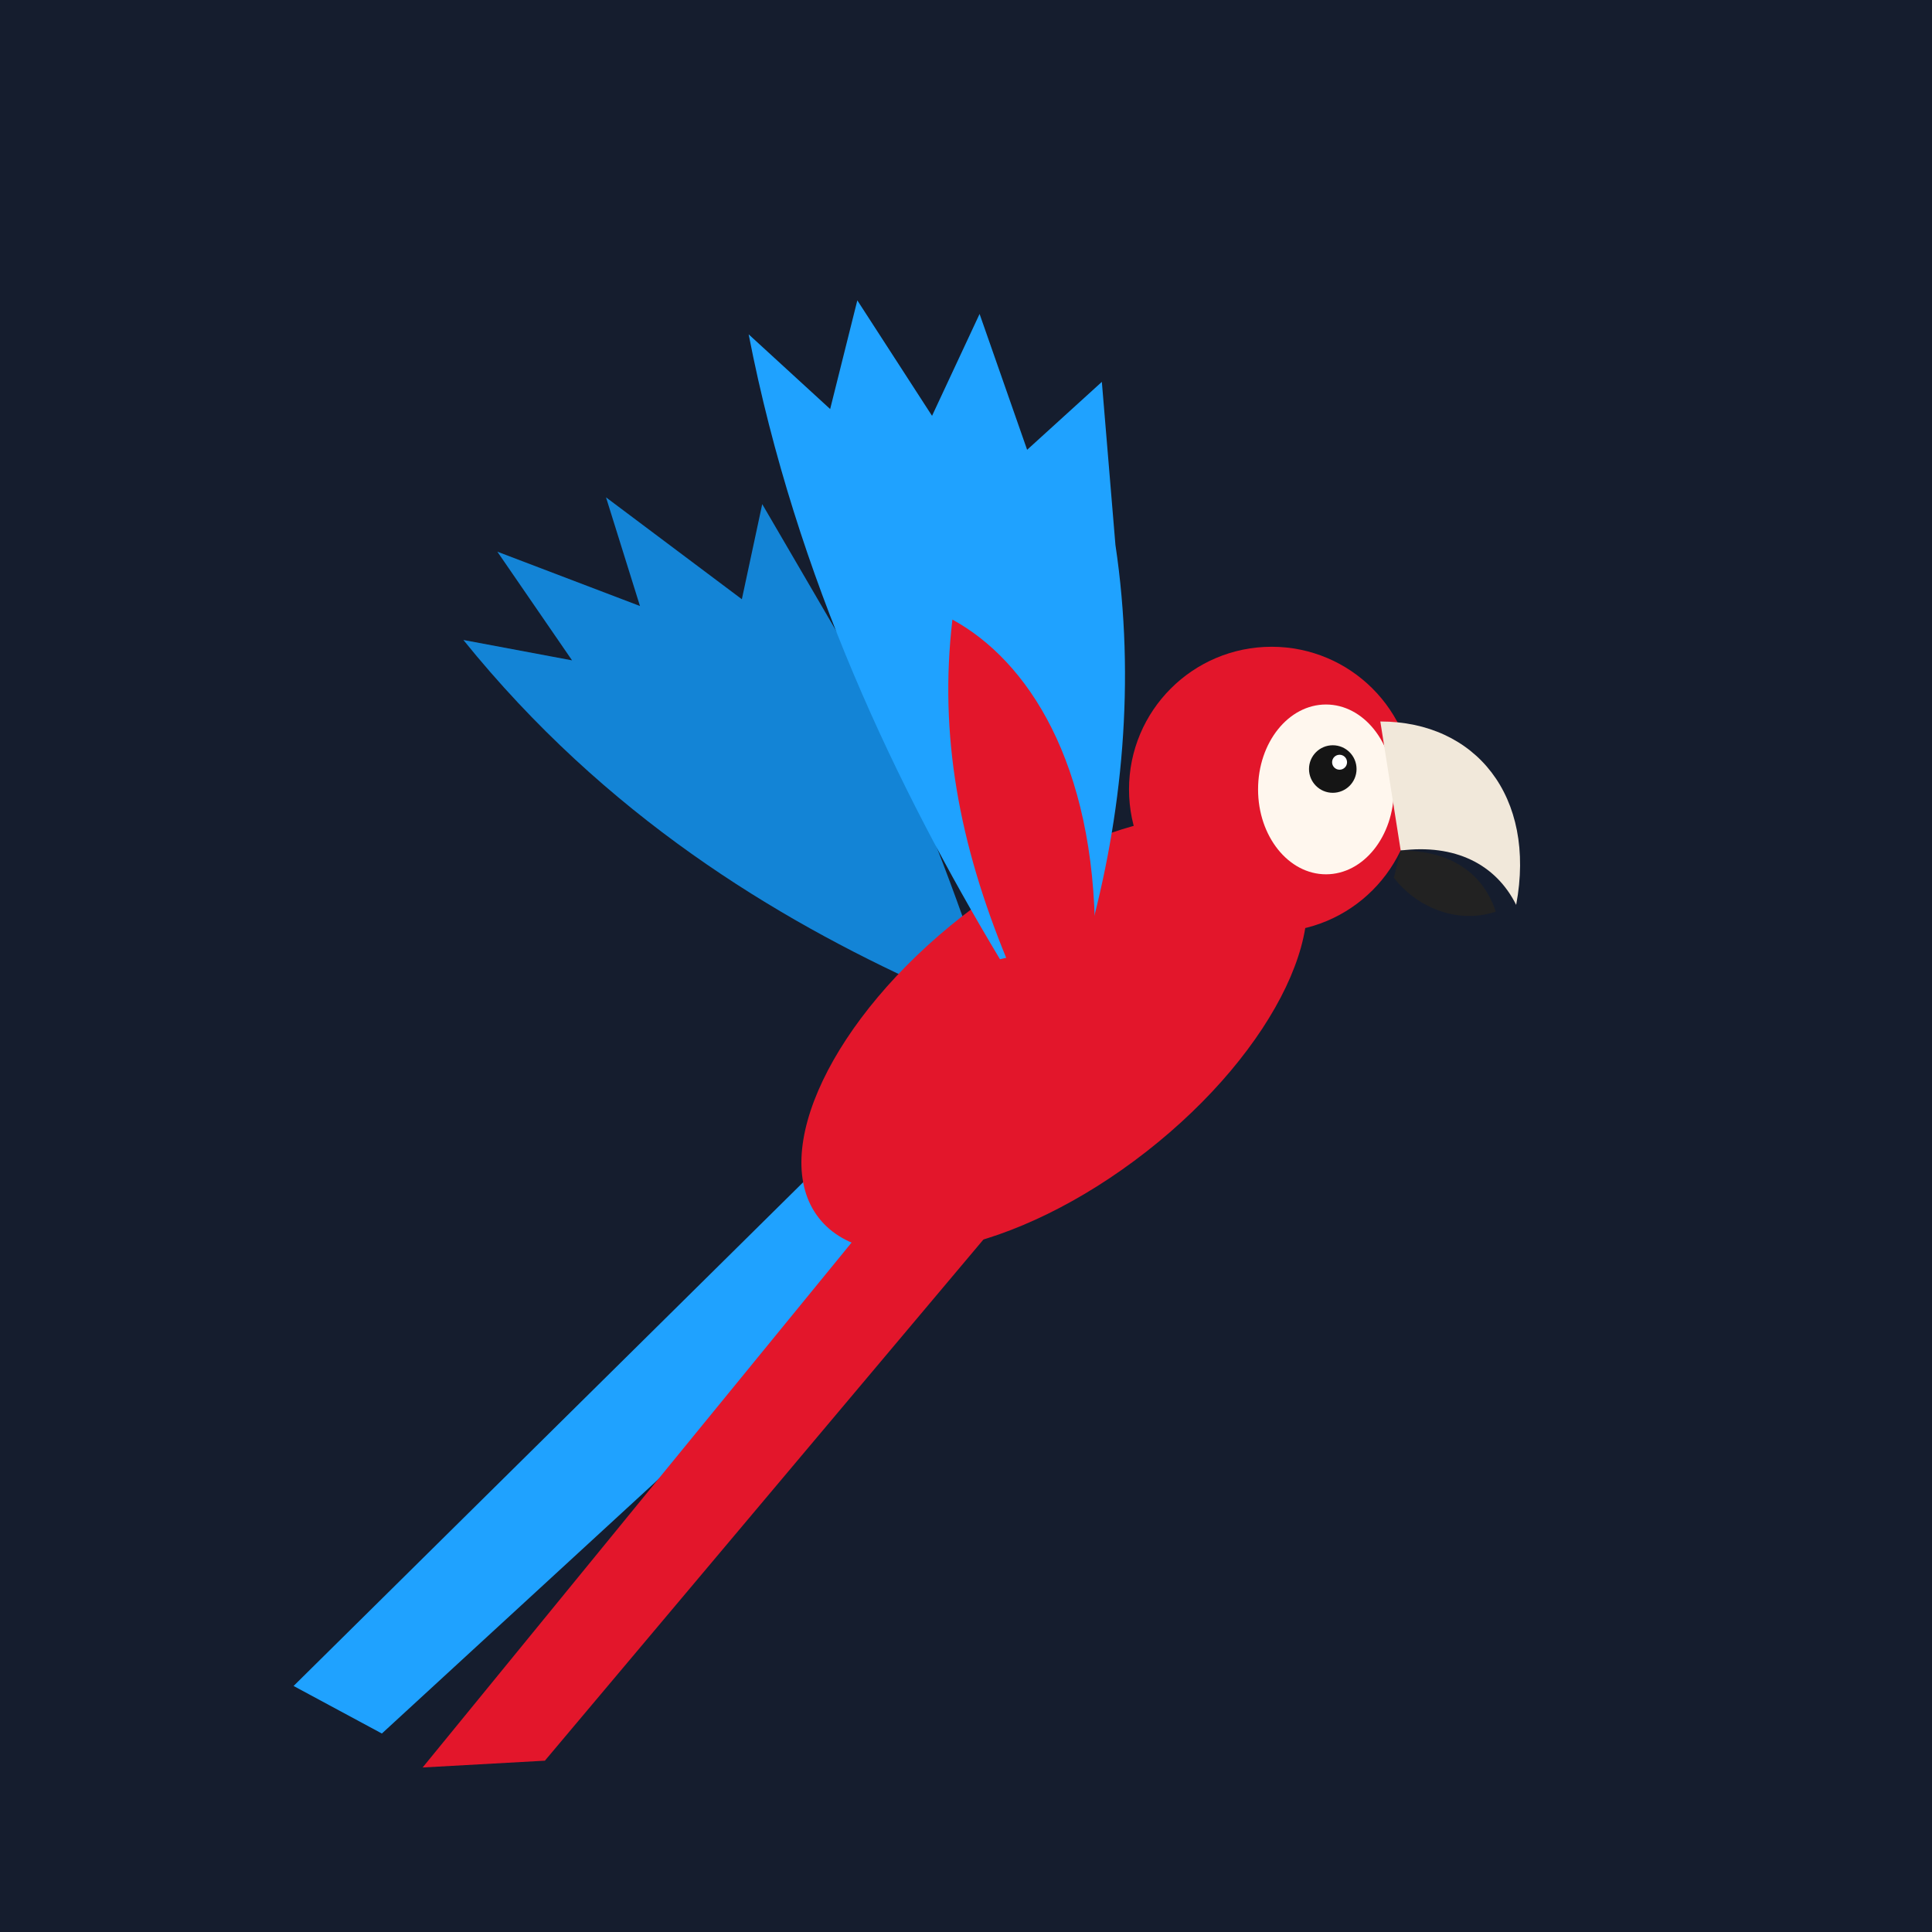
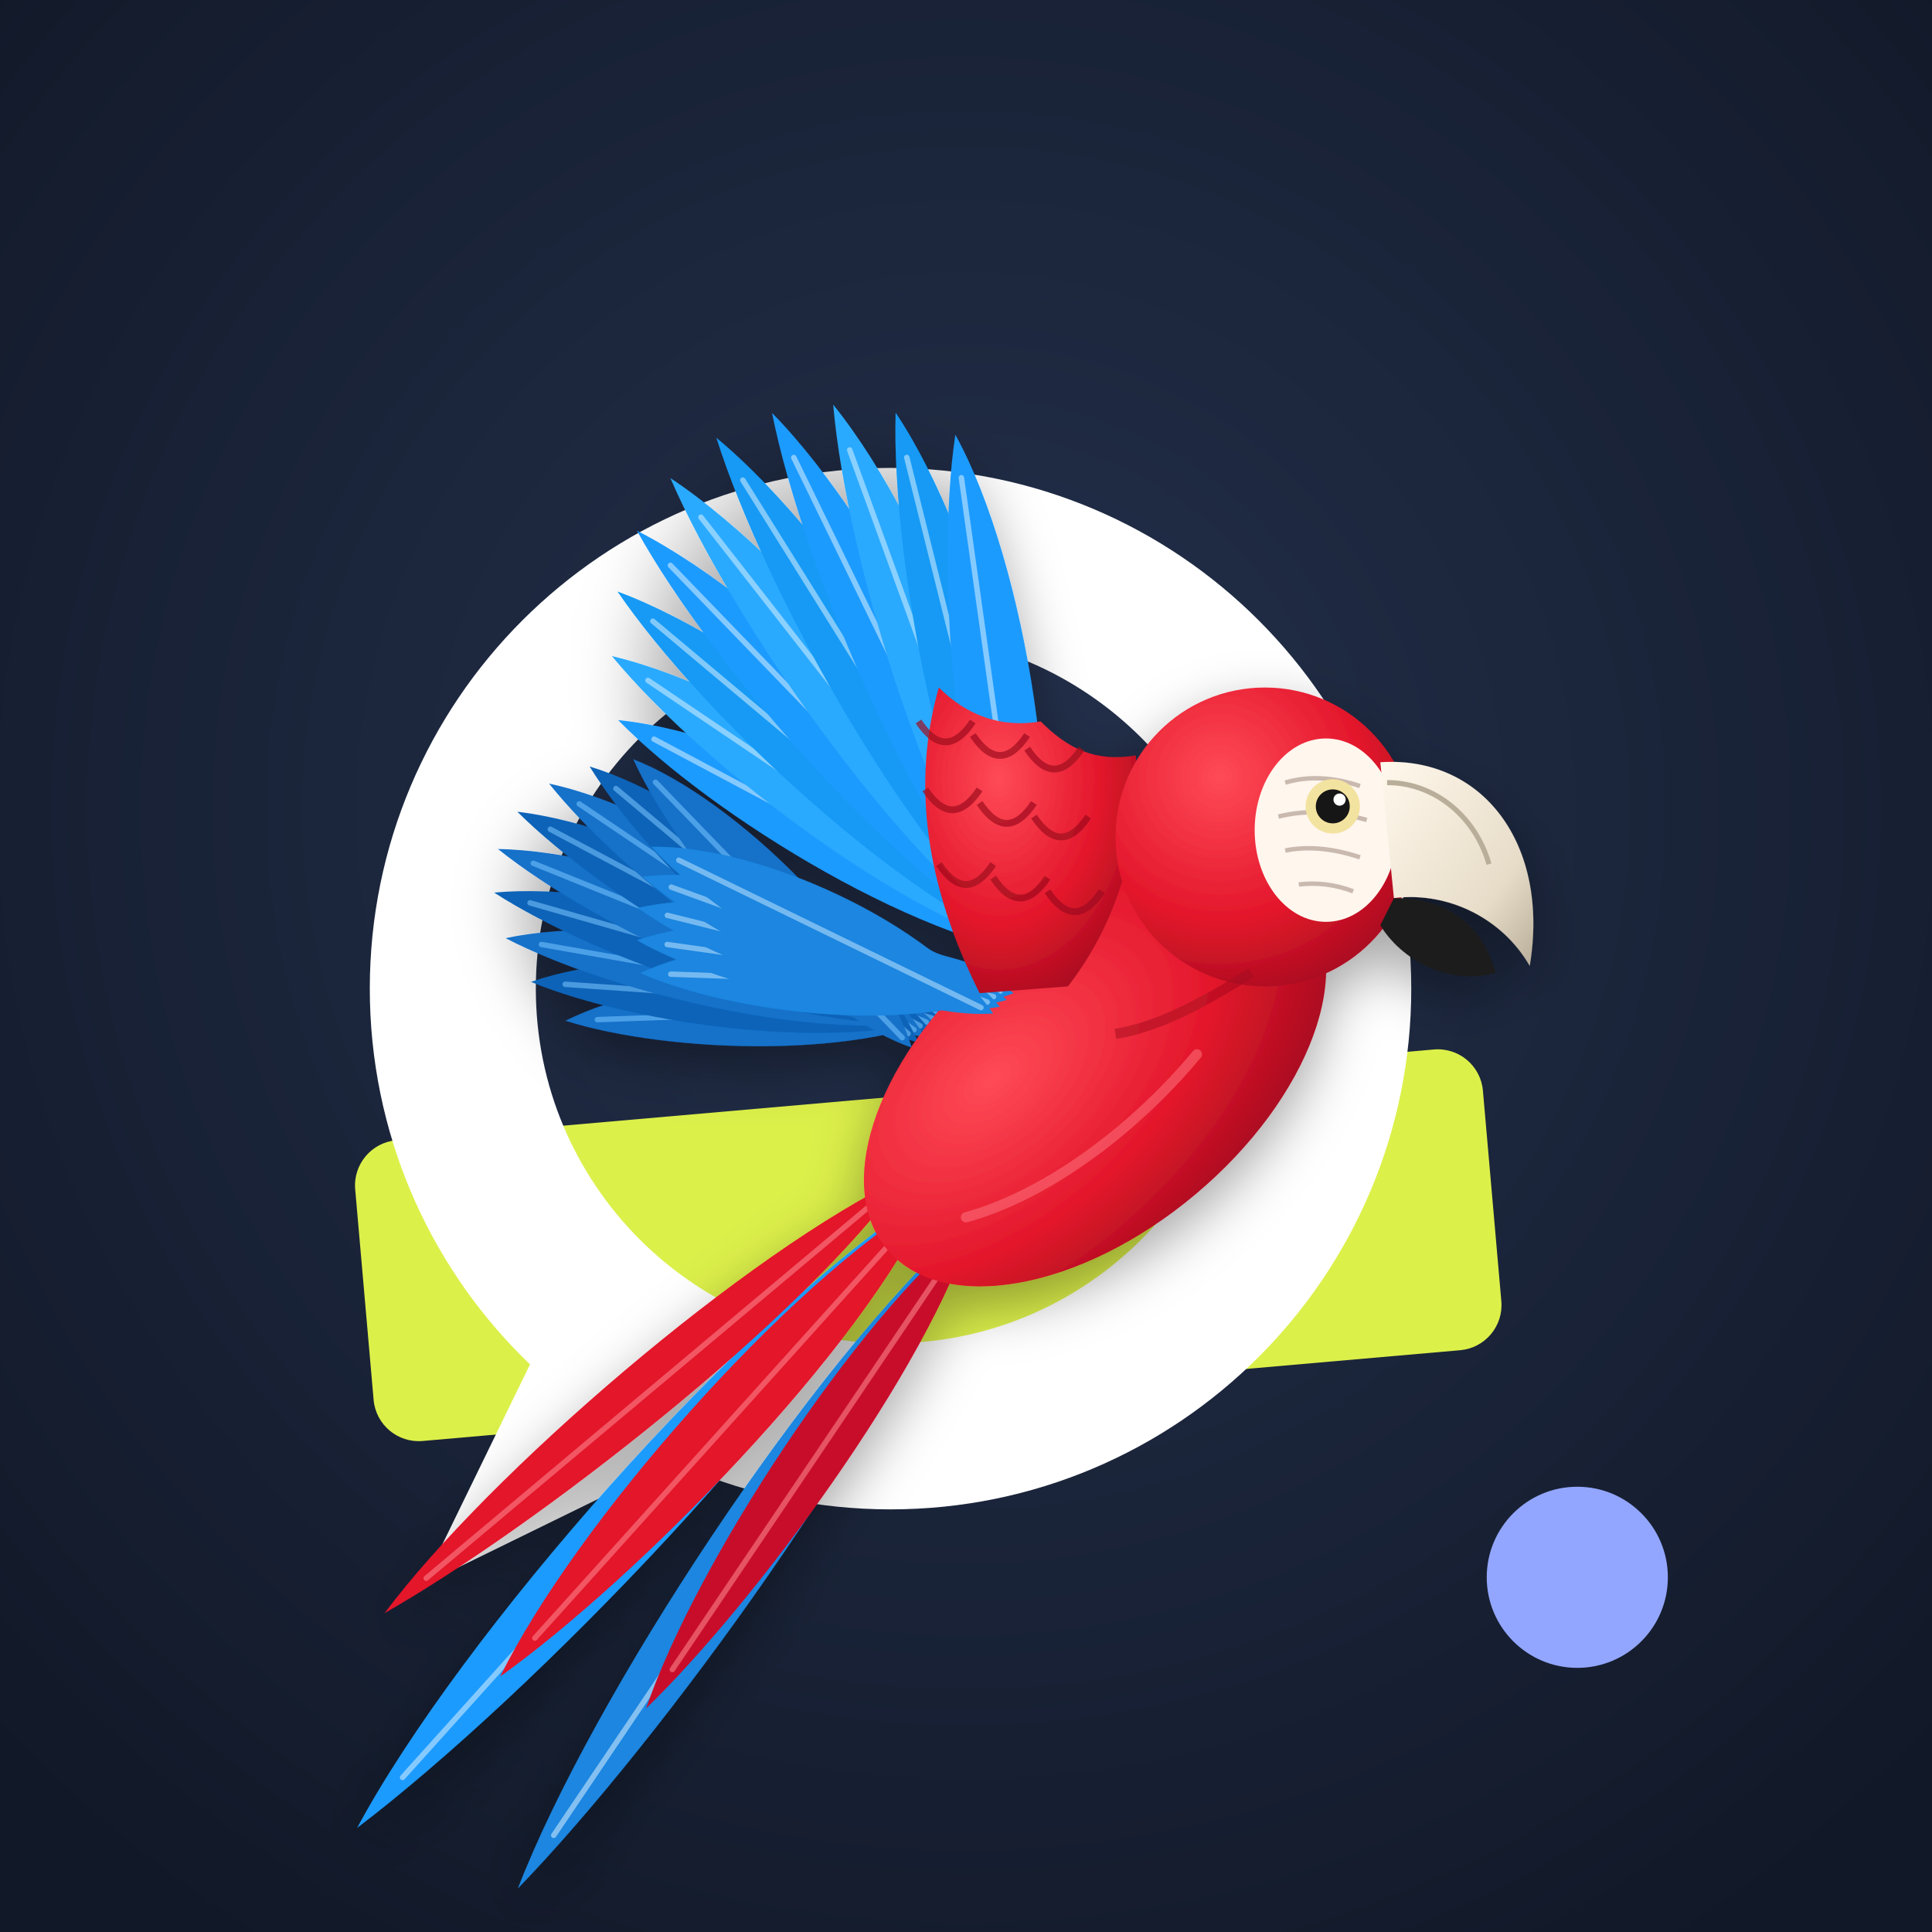
- <svg xmlns="http://www.w3.org/2000/svg" viewBox="0 0 512 512" width="512" height="512">
-   <rect width="512" height="512" fill="#151D2E" />
-   <g transform="translate(256 256) scale(0.9) translate(-256 -256)">
-     <path d="M232 296 L58 468 L84 482 L258 322 Z" fill="#1FA2FF" />
-     <path d="M248 306 L96 492 L132 490 L270 326 Z" fill="#E3162B" />
-     <path d="M244 262 C200 242 150 212 108 160 L140 166 L118 134 L160 150 L150 118 L190 148 L196 120 L224 168 C240 200 252 232 260 256 Z" fill="#1384D6" />
-     <ellipse cx="282" cy="276" rx="88" ry="44" transform="rotate(-38 282 276)" fill="#E3162B" />
-     <path d="M266 254 C236 204 206 142 192 70 L216 92 L224 60 L246 94 L260 64 L274 104 L296 84 L300 132 C306 172 302 212 292 248 Z" fill="#1FA2FF" />
-     <path d="M268 254 C254 220 248 188 252 154 C274 166 294 196 294 248 Z" fill="#E3162B" />
-     <circle cx="346" cy="204" r="42" fill="#E3162B" />
-     <ellipse cx="362" cy="204" rx="20" ry="25" fill="#FFF7EE" />
-     <circle cx="364" cy="198" r="7" fill="#151515" />
-     <circle cx="366" cy="196" r="2.2" fill="#FFFFFF" />
-     <path d="M378 184 C406 184 424 206 418 238 C412 226 400 220 384 222 Z" fill="#F1E8DA" />
-     <path d="M384 222 C398 222 408 228 412 240 C400 244 388 238 382 230 Z" fill="#222222" />
+ <svg xmlns="http://www.w3.org/2000/svg" viewBox="0 0 512 512" width="1024" height="1024">
+   <defs>
+     <radialGradient id="bg" cx="50%" cy="42%" r="70%">
+       <stop offset="0" stop-color="#24314D" />
+       <stop offset="1" stop-color="#111827" />
+     </radialGradient>
+     <filter id="soft" x="-20%" y="-20%" width="140%" height="140%">
+       <feDropShadow dx="0" dy="6" stdDeviation="8" flood-color="#000" flood-opacity=".35" />
+     </filter>
+     <radialGradient id="red" cx="35%" cy="30%" r="80%">
+       <stop offset="0" stop-color="#FF4A57" />
+       <stop offset=".6" stop-color="#E3162B" />
+       <stop offset="1" stop-color="#A10C1E" />
+     </radialGradient>
+     <linearGradient id="beak" x1="0" y1="0" x2="1" y2="1">
+       <stop offset="0" stop-color="#FFF8EC" />
+       <stop offset=".7" stop-color="#E7DCC8" />
+       <stop offset="1" stop-color="#B9AE9A" />
+     </linearGradient>
+   </defs>
+   <rect width="512" height="512" fill="url(#bg)" />
+   <rect x="96" y="290" width="300" height="80" rx="12" fill="#DCF04A" transform="rotate(-5 246 330)" />
+   <path d="M150 342 L112 420 L206 374 Z" fill="#FFFFFF" />
+   <circle cx="236" cy="262" r="116" fill="none" stroke="#FFFFFF" stroke-width="44" />
+   <circle cx="418" cy="418" r="24" fill="#93A6FF" />
+   <g transform="translate(256 256) scale(0.9) translate(-256 -256) translate(-6 6)" filter="url(#soft)">
+     <g transform="translate(250.0 318.0) rotate(-138.0)" opacity="1">
+       <path d="M0 0 C17.0 -62.5 15.3 -187.5 0 -250.0 C-11.9 -187.5 -17.0 -62.5 0 0 Z" fill="#1E9BFF" />
+       <path d="M0 -4 L0 -230.0" stroke="#D9F0FF" stroke-width="1.6" stroke-linecap="round" opacity=".55" />
+     </g>
+     <g transform="translate(252.0 318.0) rotate(-138.0)" opacity="1">
+       <path d="M0 0 C15.0 -47.5 13.5 -142.5 0 -190.0 C-10.5 -142.5 -15.0 -47.5 0 0 Z" fill="#E3162B" />
+       <path d="M0 -4 L0 -174.8" stroke="#FF8A93" stroke-width="1.6" stroke-linecap="round" opacity=".55" />
+     </g>
+     <g transform="translate(262.0 326.0) rotate(-146.0)" opacity="1">
+       <path d="M0 0 C15.0 -59.0 13.5 -177.0 0 -236.0 C-10.5 -177.0 -15.0 -59.0 0 0 Z" fill="#1A86E0" />
+       <path d="M0 -4 L0 -217.1" stroke="#D9F0FF" stroke-width="1.6" stroke-linecap="round" opacity=".55" />
+     </g>
+     <g transform="translate(264.0 326.0) rotate(-146.0)" opacity="1">
+       <path d="M0 0 C13.0 -43.0 11.7 -129.0 0 -172.0 C-9.1 -129.0 -13.0 -43.0 0 0 Z" fill="#C8102A" />
+       <path d="M0 -4 L0 -158.2" stroke="#FF8A93" stroke-width="1.6" stroke-linecap="round" opacity=".55" />
+     </g>
+     <g transform="translate(244.0 312.0) rotate(-130.0)" opacity="1">
+       <path d="M0 0 C13.0 -50.0 11.7 -150.0 0 -200.0 C-9.1 -150.0 -13.0 -50.0 0 0 Z" fill="#E3162B" />
+       <path d="M0 -4 L0 -184.0" stroke="#FF8A93" stroke-width="1.6" stroke-linecap="round" opacity=".55" />
+     </g>
+     <g transform="translate(262.0 262.0) rotate(-92.0)" opacity="1">
+       <path d="M0 0 C15.0 -29.5 13.5 -88.5 0 -118.0 C-10.5 -88.5 -15.0 -29.5 0 0 Z" fill="#1271C9" />
+       <path d="M0 -4 L0 -108.6" stroke="#7CC6FF" stroke-width="1.6" stroke-linecap="round" opacity=".55" />
+     </g>
+     <g transform="translate(260.0 263.5) rotate(-86.0)" opacity="1">
+       <path d="M0 0 C15.0 -31.6 13.5 -94.8 0 -126.4 C-10.5 -94.8 -15.0 -31.6 0 0 Z" fill="#0E64B8" />
+       <path d="M0 -4 L0 -116.3" stroke="#7CC6FF" stroke-width="1.6" stroke-linecap="round" opacity=".55" />
+     </g>
+     <g transform="translate(258.0 265.0) rotate(-80.0)" opacity="1">
+       <path d="M0 0 C15.0 -33.4 13.5 -100.2 0 -133.6 C-10.5 -100.2 -15.0 -33.4 0 0 Z" fill="#1271C9" />
+       <path d="M0 -4 L0 -122.9" stroke="#7CC6FF" stroke-width="1.6" stroke-linecap="round" opacity=".55" />
+     </g>
+     <g transform="translate(256.0 266.5) rotate(-74.0)" opacity="1">
+       <path d="M0 0 C15.0 -34.6 13.5 -103.7 0 -138.3 C-10.5 -103.7 -15.0 -34.6 0 0 Z" fill="#0E64B8" />
+       <path d="M0 -4 L0 -127.3" stroke="#7CC6FF" stroke-width="1.6" stroke-linecap="round" opacity=".55" />
+     </g>
+     <g transform="translate(254.0 268.0) rotate(-68.0)" opacity="1">
+       <path d="M0 0 C15.0 -35.0 13.5 -105.0 0 -140.0 C-10.5 -105.0 -15.0 -35.0 0 0 Z" fill="#1271C9" />
+       <path d="M0 -4 L0 -128.8" stroke="#7CC6FF" stroke-width="1.6" stroke-linecap="round" opacity=".55" />
+     </g>
+     <g transform="translate(252.0 269.5) rotate(-62.0)" opacity="1">
+       <path d="M0 0 C15.0 -34.6 13.5 -103.7 0 -138.3 C-10.5 -103.7 -15.0 -34.6 0 0 Z" fill="#0E64B8" />
+       <path d="M0 -4 L0 -127.3" stroke="#7CC6FF" stroke-width="1.6" stroke-linecap="round" opacity=".55" />
+     </g>
+     <g transform="translate(250.0 271.0) rotate(-56.0)" opacity="1">
+       <path d="M0 0 C15.0 -33.4 13.5 -100.2 0 -133.6 C-10.5 -100.2 -15.0 -33.4 0 0 Z" fill="#1271C9" />
+       <path d="M0 -4 L0 -122.9" stroke="#7CC6FF" stroke-width="1.6" stroke-linecap="round" opacity=".55" />
+     </g>
+     <g transform="translate(248.0 272.5) rotate(-50.0)" opacity="1">
+       <path d="M0 0 C15.0 -31.6 13.5 -94.8 0 -126.4 C-10.5 -94.8 -15.0 -31.6 0 0 Z" fill="#0E64B8" />
+       <path d="M0 -4 L0 -116.3" stroke="#7CC6FF" stroke-width="1.6" stroke-linecap="round" opacity=".55" />
+     </g>
+     <g transform="translate(246.0 274.0) rotate(-44.0)" opacity="1">
+       <path d="M0 0 C15.0 -29.5 13.5 -88.5 0 -118.0 C-10.5 -88.5 -15.0 -29.5 0 0 Z" fill="#1271C9" />
+       <path d="M0 -4 L0 -108.6" stroke="#7CC6FF" stroke-width="1.6" stroke-linecap="round" opacity=".55" />
+     </g>
+     <ellipse cx="300" cy="282" rx="80" ry="46" transform="rotate(-40 300 282)" fill="url(#red)" />
+     <path d="M262 324 C284 318 310 300 330 276" stroke="#FF7A83" stroke-width="3" fill="none" opacity=".5" stroke-linecap="round" />
+     <g transform="translate(292.0 248.0) rotate(-62.0)" opacity="1">
+       <path d="M0 0 C17.0 -37.5 15.3 -112.5 0 -150.0 C-11.9 -112.5 -17.0 -37.5 0 0 Z" fill="#1E9BFF" />
+       <path d="M0 -4 L0 -138.0" stroke="#D9F0FF" stroke-width="1.6" stroke-linecap="round" opacity=".55" />
+     </g>
+     <g transform="translate(290.8 248.5) rotate(-56.0)" opacity="1">
+       <path d="M0 0 C17.0 -40.1 15.3 -120.4 0 -160.5 C-11.9 -120.4 -17.0 -40.1 0 0 Z" fill="#2BAAFF" />
+       <path d="M0 -4 L0 -147.7" stroke="#D9F0FF" stroke-width="1.6" stroke-linecap="round" opacity=".55" />
+     </g>
+     <g transform="translate(289.6 249.0) rotate(-50.0)" opacity="1">
+       <path d="M0 0 C17.0 -42.5 15.3 -127.5 0 -170.0 C-11.9 -127.5 -17.0 -42.5 0 0 Z" fill="#159AF5" />
+       <path d="M0 -4 L0 -156.4" stroke="#D9F0FF" stroke-width="1.6" stroke-linecap="round" opacity=".55" />
+     </g>
+     <g transform="translate(288.4 249.5) rotate(-44.0)" opacity="1">
+       <path d="M0 0 C17.0 -44.4 15.3 -133.1 0 -177.5 C-11.9 -133.1 -17.0 -44.4 0 0 Z" fill="#1E9BFF" />
+       <path d="M0 -4 L0 -163.3" stroke="#D9F0FF" stroke-width="1.6" stroke-linecap="round" opacity=".55" />
+     </g>
+     <g transform="translate(287.2 250.0) rotate(-38.0)" opacity="1">
+       <path d="M0 0 C17.0 -45.6 15.3 -136.8 0 -182.3 C-11.9 -136.8 -17.0 -45.6 0 0 Z" fill="#2BAAFF" />
+       <path d="M0 -4 L0 -167.7" stroke="#D9F0FF" stroke-width="1.6" stroke-linecap="round" opacity=".55" />
+     </g>
+     <g transform="translate(286.0 250.5) rotate(-32.0)" opacity="1">
+       <path d="M0 0 C17.0 -46.0 15.3 -138.0 0 -184.0 C-11.9 -138.0 -17.0 -46.0 0 0 Z" fill="#159AF5" />
+       <path d="M0 -4 L0 -169.3" stroke="#D9F0FF" stroke-width="1.6" stroke-linecap="round" opacity=".55" />
+     </g>
+     <g transform="translate(284.8 251.0) rotate(-26.0)" opacity="1">
+       <path d="M0 0 C17.0 -45.6 15.3 -136.8 0 -182.3 C-11.9 -136.8 -17.0 -45.6 0 0 Z" fill="#1E9BFF" />
+       <path d="M0 -4 L0 -167.7" stroke="#D9F0FF" stroke-width="1.6" stroke-linecap="round" opacity=".55" />
+     </g>
+     <g transform="translate(283.6 251.5) rotate(-20.0)" opacity="1">
+       <path d="M0 0 C17.0 -44.4 15.3 -133.1 0 -177.5 C-11.9 -133.1 -17.0 -44.4 0 0 Z" fill="#2BAAFF" />
+       <path d="M0 -4 L0 -163.3" stroke="#D9F0FF" stroke-width="1.6" stroke-linecap="round" opacity=".55" />
+     </g>
+     <g transform="translate(282.4 252.0) rotate(-14.0)" opacity="1">
+       <path d="M0 0 C17.0 -42.5 15.3 -127.5 0 -170.0 C-11.9 -127.5 -17.0 -42.5 0 0 Z" fill="#159AF5" />
+       <path d="M0 -4 L0 -156.4" stroke="#D9F0FF" stroke-width="1.6" stroke-linecap="round" opacity=".55" />
+     </g>
+     <g transform="translate(281.2 252.5) rotate(-8.0)" opacity="1">
+       <path d="M0 0 C17.0 -40.1 15.3 -120.4 0 -160.5 C-11.9 -120.4 -17.0 -40.1 0 0 Z" fill="#1E9BFF" />
+       <path d="M0 -4 L0 -147.7" stroke="#D9F0FF" stroke-width="1.6" stroke-linecap="round" opacity=".55" />
+     </g>
+     <g transform="translate(278.0 256.0) rotate(-88.0)" opacity="1">
+       <path d="M0 0 C16.0 -28.0 14.4 -84.0 0 -112.0 C-11.2 -84.0 -16.0 -28.0 0 0 Z" fill="#1A86E0" />
+       <path d="M0 -4 L0 -103.0" stroke="#BFE3FF" stroke-width="1.6" stroke-linecap="round" opacity=".55" />
+     </g>
+     <g transform="translate(276.0 258.0) rotate(-82.0)" opacity="1">
+       <path d="M0 0 C16.0 -28.0 14.4 -84.0 0 -112.0 C-11.2 -84.0 -16.0 -28.0 0 0 Z" fill="#1A86E0" />
+       <path d="M0 -4 L0 -103.0" stroke="#BFE3FF" stroke-width="1.6" stroke-linecap="round" opacity=".55" />
+     </g>
+     <g transform="translate(274.0 260.0) rotate(-76.0)" opacity="1">
+       <path d="M0 0 C16.0 -28.0 14.4 -84.0 0 -112.0 C-11.2 -84.0 -16.0 -28.0 0 0 Z" fill="#1A86E0" />
+       <path d="M0 -4 L0 -103.0" stroke="#BFE3FF" stroke-width="1.6" stroke-linecap="round" opacity=".55" />
+     </g>
+     <g transform="translate(272.0 262.0) rotate(-70.0)" opacity="1">
+       <path d="M0 0 C16.0 -28.0 14.4 -84.0 0 -112.0 C-11.2 -84.0 -16.0 -28.0 0 0 Z" fill="#1A86E0" />
+       <path d="M0 -4 L0 -103.0" stroke="#BFE3FF" stroke-width="1.6" stroke-linecap="round" opacity=".55" />
+     </g>
+     <g transform="translate(270.0 264.0) rotate(-64.0)" opacity="1">
+       <path d="M0 0 C16.0 -28.0 14.4 -84.0 0 -112.0 C-11.2 -84.0 -16.0 -28.0 0 0 Z" fill="#1A86E0" />
+       <path d="M0 -4 L0 -103.0" stroke="#BFE3FF" stroke-width="1.6" stroke-linecap="round" opacity=".55" />
+     </g>
+     <path d="M266 258 C250 226 246 196 254 168 C262 176 272 180 284 178 C292 186 300 190 312 188 C314 214 306 238 292 256 Z" fill="url(#red)" />
+     <path d="M248 178 Q256 190 264 178" stroke="#9E0C1E" stroke-width="2" fill="none" opacity=".7" />
+     <path d="M264 182 Q272 194 280 182" stroke="#9E0C1E" stroke-width="2" fill="none" opacity=".7" />
+     <path d="M280 186 Q288 198 296 186" stroke="#9E0C1E" stroke-width="2" fill="none" opacity=".7" />
+     <path d="M250 198 Q258 210 266 198" stroke="#9E0C1E" stroke-width="2" fill="none" opacity=".7" />
+     <path d="M266 202 Q274 214 282 202" stroke="#9E0C1E" stroke-width="2" fill="none" opacity=".7" />
+     <path d="M282 206 Q290 218 298 206" stroke="#9E0C1E" stroke-width="2" fill="none" opacity=".7" />
+     <path d="M254 220 Q262 232 270 220" stroke="#9E0C1E" stroke-width="2" fill="none" opacity=".7" />
+     <path d="M270 224 Q278 236 286 224" stroke="#9E0C1E" stroke-width="2" fill="none" opacity=".7" />
+     <path d="M286 228 Q294 240 302 228" stroke="#9E0C1E" stroke-width="2" fill="none" opacity=".7" />
+     <circle cx="350" cy="212" r="44" fill="url(#red)" />
+     <path d="M346 252 C330 262 318 268 306 270" stroke="#A10C1E" stroke-width="3" fill="none" opacity=".5" />
+     <ellipse cx="368" cy="210" rx="21" ry="27" fill="#FFF6EE" />
+     <path d="M356 196 Q366 193 378 197 M354 206 Q366 203 380 207 M356 216 Q366 214 378 218 M360 226 Q368 225 376 228" stroke="#C9B9AE" stroke-width="1.3" fill="none" />
+     <circle cx="370" cy="203" r="8" fill="#F3E3A0" />
+     <circle cx="370" cy="203" r="5" fill="#141414" />
+     <circle cx="372" cy="201" r="1.8" fill="#FFFFFF" />
+     <path d="M384 190 C414 188 434 214 428 250 C420 236 404 228 388 230 Z" fill="url(#beak)" />
+     <path d="M386 196 C400 196 412 206 416 220" stroke="#B9AE9A" stroke-width="1.5" fill="none" />
+     <path d="M388 230 C404 230 414 238 418 252 C404 256 390 248 384 238 Z" fill="#1E1E1E" />
  </g>
</svg>
